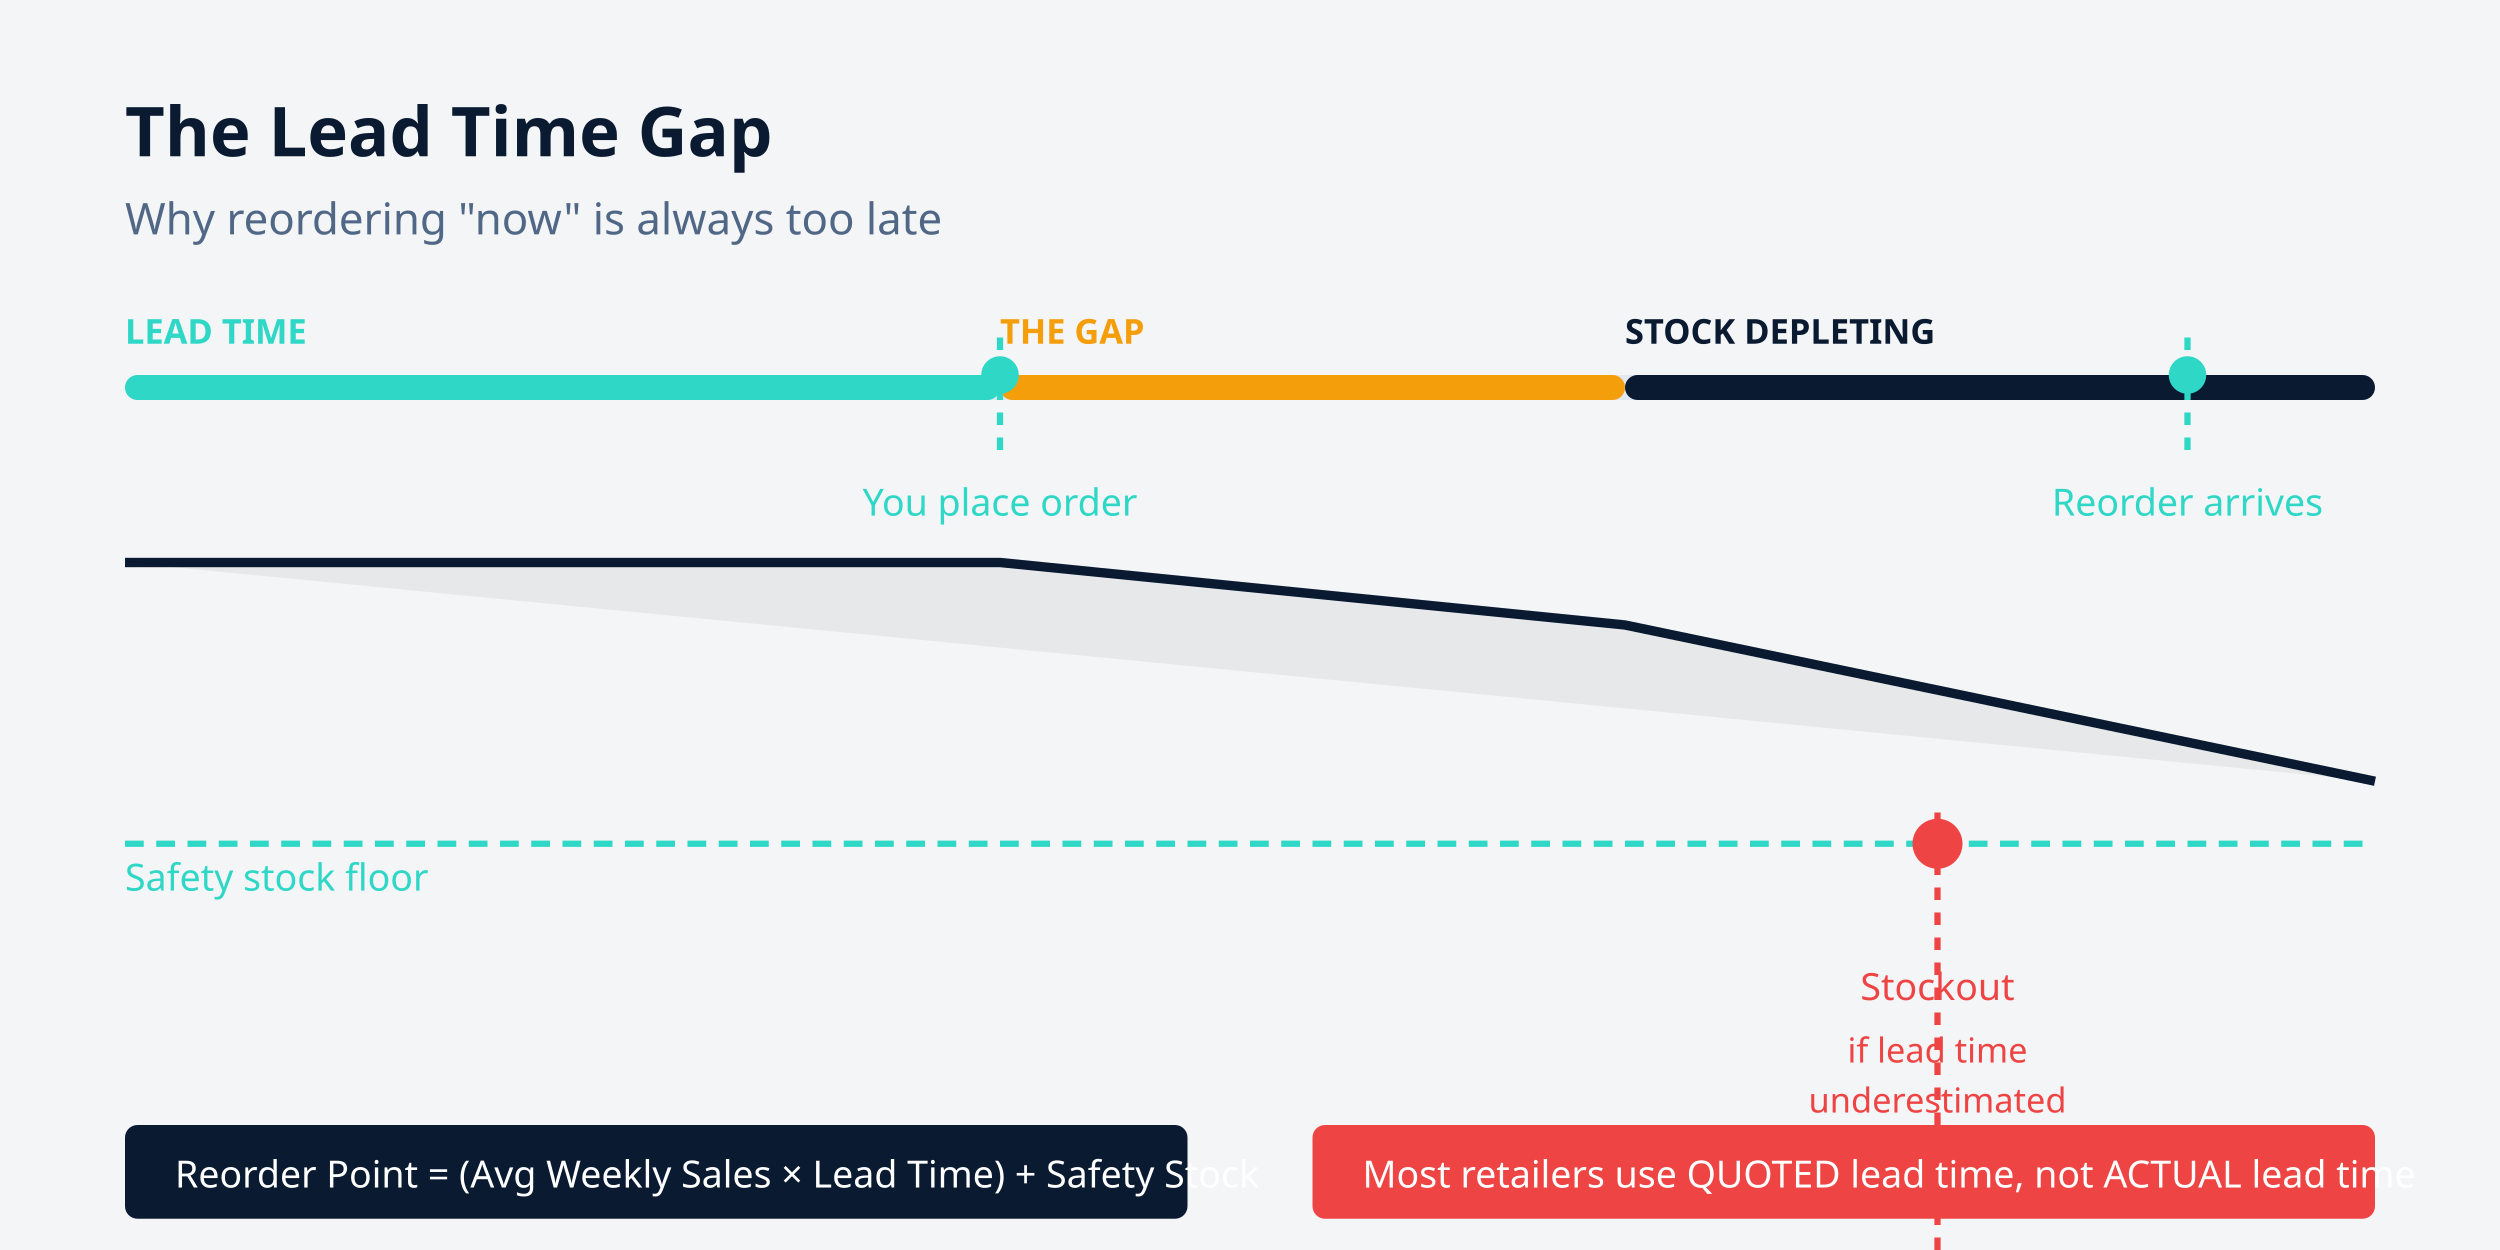
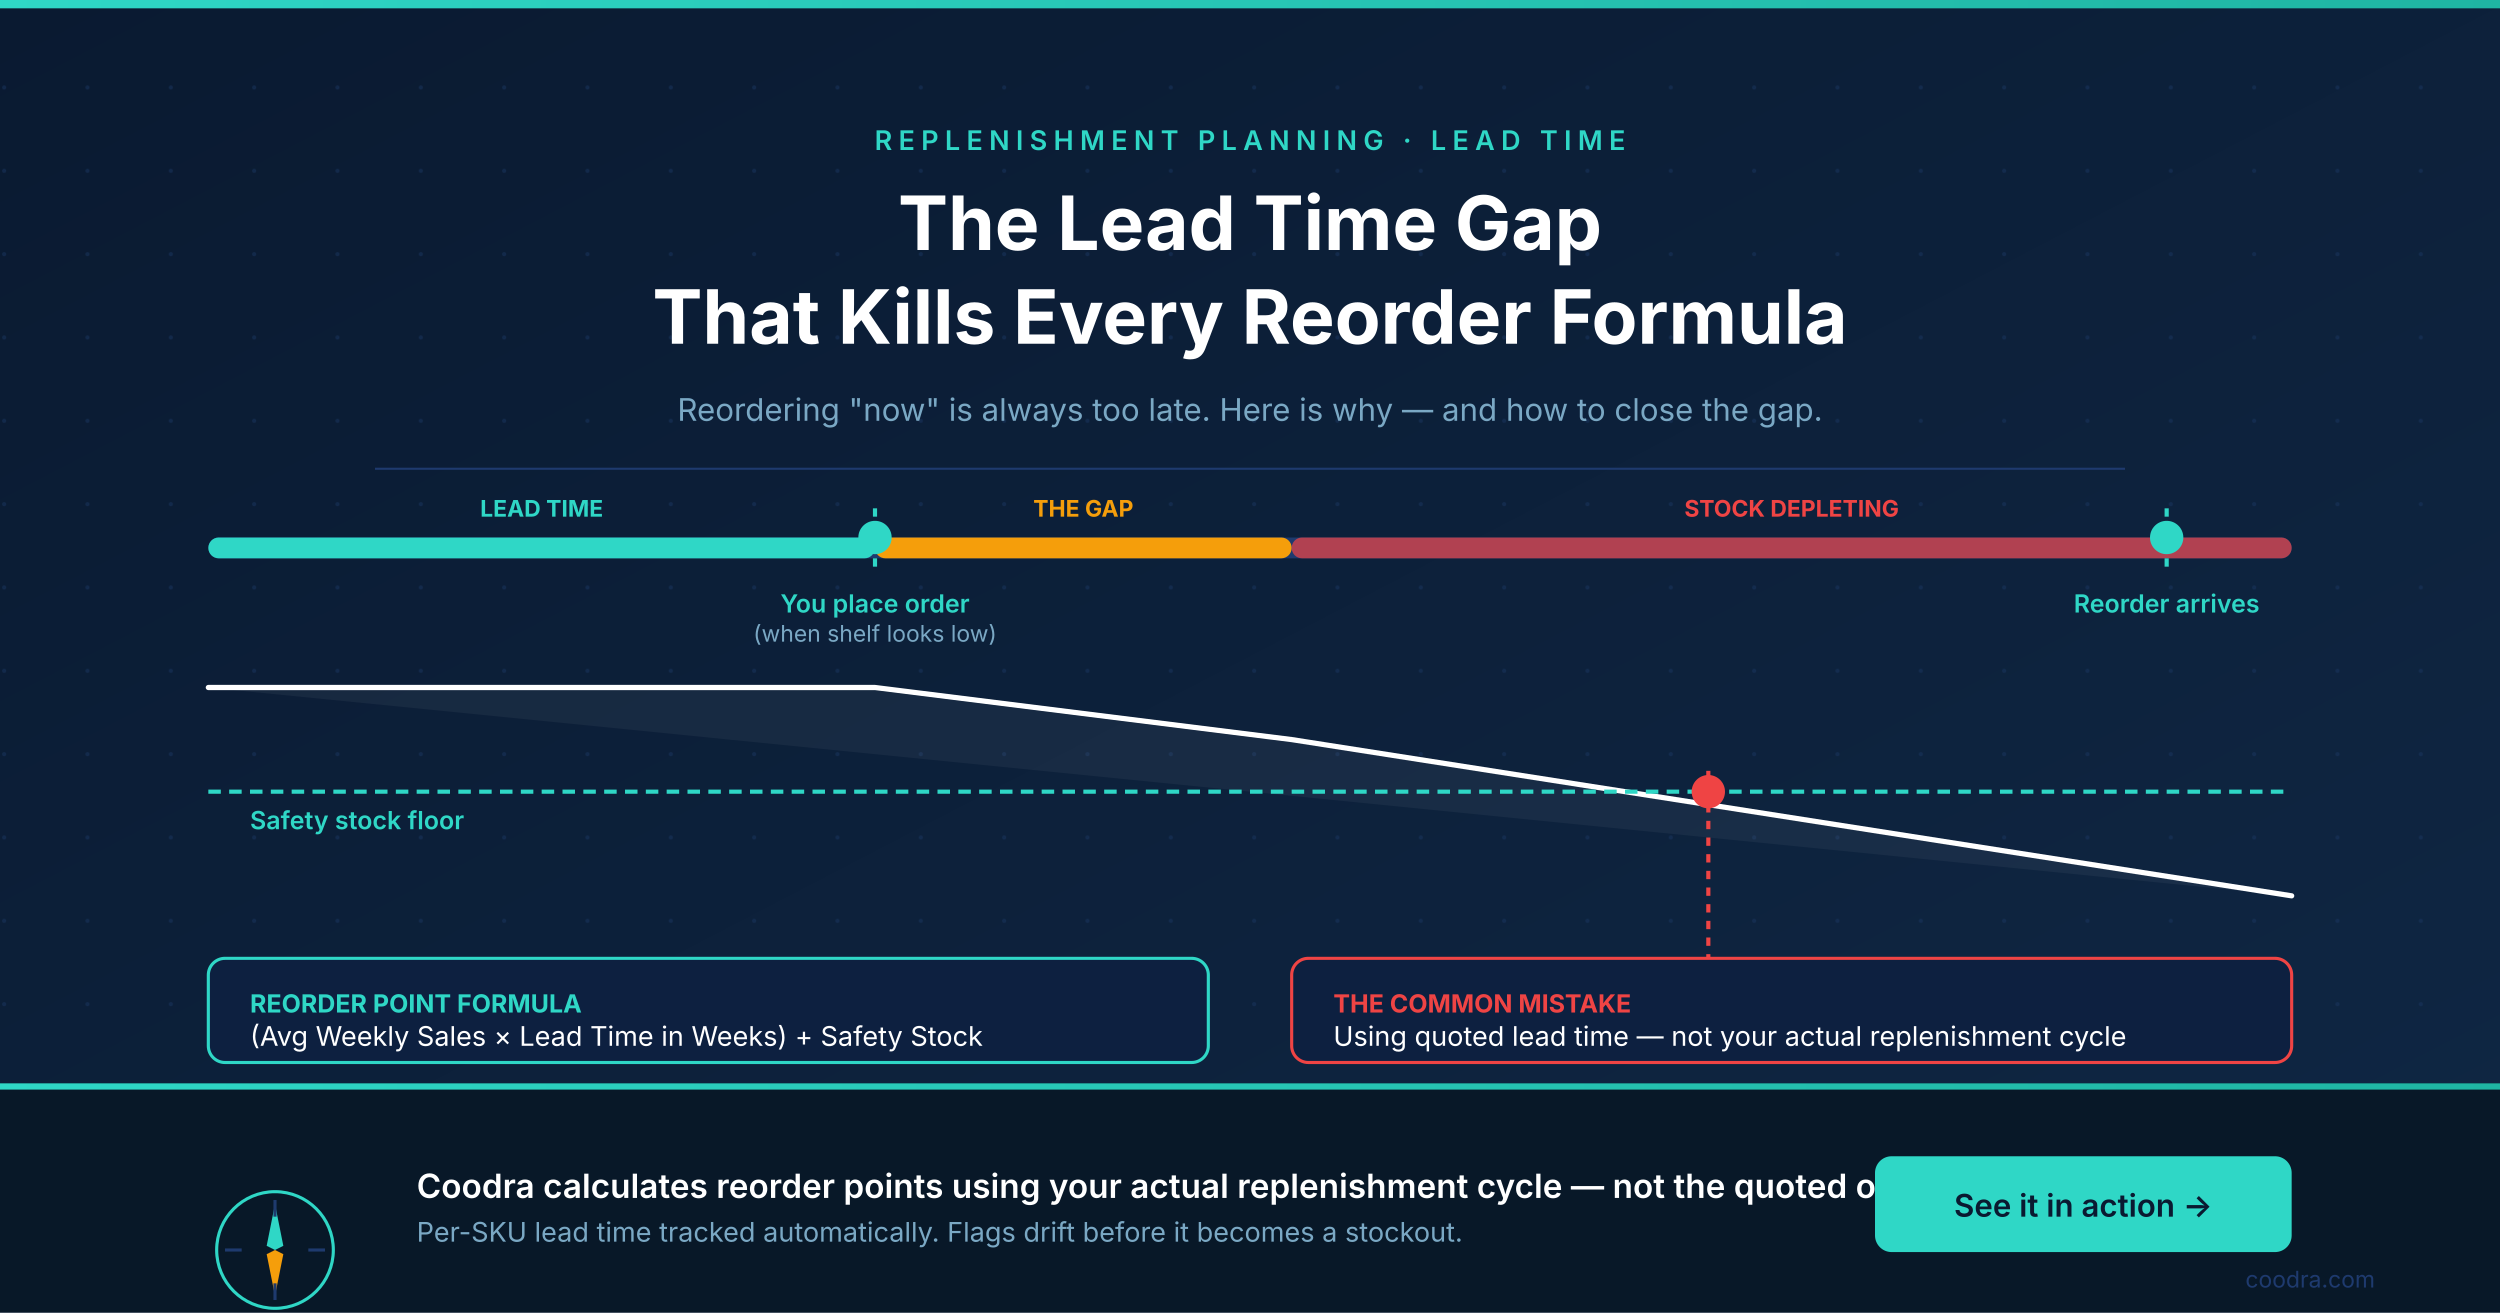
- <svg xmlns="http://www.w3.org/2000/svg" viewBox="0 0 800 400">
-   <rect width="800" height="400" fill="#f4f5f7" />
-   <text x="40" y="50" font-family="sans-serif" font-size="22" font-weight="700" fill="#0a1a31">The Lead Time Gap</text>
-   <text x="40" y="75" font-family="sans-serif" font-size="14" fill="#506786">Why reordering "now" is always too late</text>
-   <rect x="40" y="120" width="720" height="8" rx="4" fill="#e2e8f0" />
-   <rect x="40" y="120" width="280" height="8" rx="4" fill="#2fd7c6" />
-   <text x="40" y="110" font-family="sans-serif" font-size="11" fill="#2fd7c6" font-weight="700">LEAD TIME</text>
-   <rect x="320" y="120" width="200" height="8" rx="4" fill="#f59e0b" />
-   <text x="320" y="110" font-family="sans-serif" font-size="11" fill="#f59e0b" font-weight="700">THE GAP</text>
-   <rect x="520" y="120" width="240" height="8" rx="4" fill="#0a1a31" />
-   <text x="520" y="110" font-family="sans-serif" font-size="11" fill="#0a1a31" font-weight="700">STOCK DEPLETING</text>
-   <line x1="320" y1="108" x2="320" y2="145" stroke="#2fd7c6" stroke-width="2" stroke-dasharray="4" />
-   <circle cx="320" cy="120" r="6" fill="#2fd7c6" />
-   <text x="320" y="165" font-family="sans-serif" font-size="12" fill="#2fd7c6" text-anchor="middle">You place order</text>
-   <polyline points="40,180 320,180 520,200 760,250" fill="none" stroke="#0a1a31" stroke-width="3" />
-   <polyline points="40,180 320,180 520,200 760,250" fill="rgba(10,26,49,0.06)" stroke="none" />
-   <line x1="40" y1="270" x2="760" y2="270" stroke="#2fd7c6" stroke-width="2" stroke-dasharray="6,4" />
-   <text x="40" y="285" font-family="sans-serif" font-size="12" fill="#2fd7c6">Safety stock floor</text>
-   <circle cx="620" cy="270" r="8" fill="#ef4444" />
-   <line x1="620" y1="260" x2="620" y2="400" stroke="#ef4444" stroke-width="2" stroke-dasharray="4" />
-   <text x="620" y="320" font-family="sans-serif" font-size="12" fill="#ef4444" text-anchor="middle">Stockout</text>
-   <text x="620" y="340" font-family="sans-serif" font-size="11" fill="#ef4444" text-anchor="middle">if lead time</text>
-   <text x="620" y="356" font-family="sans-serif" font-size="11" fill="#ef4444" text-anchor="middle">underestimated</text>
-   <line x1="700" y1="108" x2="700" y2="145" stroke="#2fd7c6" stroke-width="2" stroke-dasharray="4" />
-   <circle cx="700" cy="120" r="6" fill="#2fd7c6" />
-   <text x="700" y="165" font-family="sans-serif" font-size="12" fill="#2fd7c6" text-anchor="middle">Reorder arrives</text>
-   <rect x="40" y="360" width="340" height="30" rx="4" fill="#0a1a31" />
-   <text x="56" y="380" font-family="sans-serif" font-size="12" fill="#ffffff">Reorder Point = (Avg Weekly Sales × Lead Time) + Safety Stock</text>
-   <rect x="420" y="360" width="340" height="30" rx="4" fill="#ef4444" />
-   <text x="436" y="380" font-family="sans-serif" font-size="12" fill="#ffffff">Most retailers use QUOTED lead time, not ACTUAL lead time</text>
+ <svg xmlns="http://www.w3.org/2000/svg" viewBox="0 0 1200 630" width="1200" height="630">
+   <defs>
+     <linearGradient id="bg" x1="0%" y1="0%" x2="100%" y2="100%">
+       <stop offset="0%" stop-color="#0a1a31" />
+       <stop offset="100%" stop-color="#0f2744" />
+     </linearGradient>
+     <linearGradient id="teal" x1="0%" y1="0%" x2="100%" y2="0%">
+       <stop offset="0%" stop-color="#2fd7c6" />
+       <stop offset="100%" stop-color="#1fb5a3" />
+     </linearGradient>
+   </defs>
+   <rect width="1200" height="630" fill="url(#bg)" />
+   <pattern id="dots" x="0" y="0" width="40" height="40" patternUnits="userSpaceOnUse">
+     <circle cx="2" cy="2" r="1" fill="#1a3560" opacity="0.5" />
+   </pattern>
+   <rect width="1200" height="630" fill="url(#dots)" />
+   <rect x="0" y="0" width="1200" height="4" fill="url(#teal)" />
+   <text x="600" y="72" font-family="system-ui, -apple-system, sans-serif" font-size="13" font-weight="600" fill="#2fd7c6" text-anchor="middle" letter-spacing="3">REPLENISHMENT PLANNING · LEAD TIME</text>
+   <text x="600" y="120" font-family="system-ui, -apple-system, sans-serif" font-size="36" font-weight="700" fill="#ffffff" text-anchor="middle">The Lead Time Gap</text>
+   <text x="600" y="165" font-family="system-ui, -apple-system, sans-serif" font-size="36" font-weight="700" fill="#ffffff" text-anchor="middle">That Kills Every Reorder Formula</text>
+   <text x="600" y="202" font-family="system-ui, -apple-system, sans-serif" font-size="15" fill="#7aa8c4" text-anchor="middle">Reordering "now" is always too late. Here is why — and how to close the gap.</text>
+   <line x1="180" y1="225" x2="1020" y2="225" stroke="#1e3a6e" stroke-width="1" />
+   <rect x="100" y="258" width="1000" height="10" rx="5" fill="#1e3a6e" />
+   <rect x="100" y="258" width="320" height="10" rx="5" fill="#2fd7c6" />
+   <rect x="420" y="258" width="200" height="10" rx="5" fill="#f59e0b" />
+   <rect x="620" y="258" width="480" height="10" rx="5" fill="#ef4444" opacity="0.7" />
+   <text x="260" y="248" font-family="system-ui, -apple-system, sans-serif" font-size="11" font-weight="700" fill="#2fd7c6" text-anchor="middle">LEAD TIME</text>
+   <text x="520" y="248" font-family="system-ui, -apple-system, sans-serif" font-size="11" font-weight="700" fill="#f59e0b" text-anchor="middle">THE GAP</text>
+   <text x="860" y="248" font-family="system-ui, -apple-system, sans-serif" font-size="11" font-weight="700" fill="#ef4444" text-anchor="middle">STOCK DEPLETING</text>
+   <line x1="420" y1="244" x2="420" y2="276" stroke="#2fd7c6" stroke-width="2" stroke-dasharray="4" />
+   <circle cx="420" cy="258" r="8" fill="#2fd7c6" />
+   <text x="420" y="294" font-family="system-ui, -apple-system, sans-serif" font-size="12" font-weight="600" fill="#2fd7c6" text-anchor="middle">You place order</text>
+   <text x="420" y="308" font-family="system-ui, -apple-system, sans-serif" font-size="11" fill="#7aa8c4" text-anchor="middle">(when shelf looks low)</text>
+   <polyline points="100,330 420,330 620,355 1100,430" fill="none" stroke="#ffffff" stroke-width="2.5" stroke-linecap="round" stroke-linejoin="round" />
+   <polyline points="100,330 420,330 620,355 1100,430" fill="rgba(255,255,255,0.05)" stroke="none" />
+   <line x1="100" y1="380" x2="1100" y2="380" stroke="#2fd7c6" stroke-width="2" stroke-dasharray="6 4" />
+   <text x="120" y="398" font-family="system-ui, -apple-system, sans-serif" font-size="12" font-weight="600" fill="#2fd7c6">Safety stock floor</text>
+   <circle cx="820" cy="380" r="8" fill="#ef4444" />
+   <line x1="820" y1="370" x2="820" y2="460" stroke="#ef4444" stroke-width="2" stroke-dasharray="4" />
+   <text x="820" y="478" font-family="system-ui, -apple-system, sans-serif" font-size="12" font-weight="600" fill="#ef4444" text-anchor="middle">STOCKOUT</text>
+   <text x="820" y="496" font-family="system-ui, -apple-system, sans-serif" font-size="11" fill="#7aa8c4" text-anchor="middle">if lead time underestimated</text>
+   <line x1="1040" y1="244" x2="1040" y2="276" stroke="#2fd7c6" stroke-width="2" stroke-dasharray="4" />
+   <circle cx="1040" cy="258" r="8" fill="#2fd7c6" />
+   <text x="1040" y="294" font-family="system-ui, -apple-system, sans-serif" font-size="12" font-weight="600" fill="#2fd7c6" text-anchor="middle">Reorder arrives</text>
+   <rect x="100" y="460" width="480" height="50" rx="8" fill="#0d2040" />
+   <rect x="100" y="460" width="480" height="50" rx="8" fill="none" stroke="#2fd7c6" stroke-width="1.5" />
+   <text x="120" y="486" font-family="system-ui, -apple-system, sans-serif" font-size="12" font-weight="700" fill="#2fd7c6">REORDER POINT FORMULA</text>
+   <text x="120" y="502" font-family="system-ui, -apple-system, sans-serif" font-size="13" fill="#ffffff">(Avg Weekly Sales × Lead Time in Weeks) + Safety Stock</text>
+   <rect x="620" y="460" width="480" height="50" rx="8" fill="#0d2040" />
+   <rect x="620" y="460" width="480" height="50" rx="8" fill="none" stroke="#ef4444" stroke-width="1.5" />
+   <text x="640" y="486" font-family="system-ui, -apple-system, sans-serif" font-size="12" font-weight="700" fill="#ef4444">THE COMMON MISTAKE</text>
+   <text x="640" y="502" font-family="system-ui, -apple-system, sans-serif" font-size="13" fill="#ffffff">Using quoted lead time — not your actual replenishment cycle</text>
+   <rect x="0" y="520" width="1200" height="110" fill="#081828" />
+   <rect x="0" y="520" width="1200" height="3" fill="url(#teal)" />
+   <g transform="translate(100, 568)">
+     <circle cx="32" cy="32" r="28" fill="none" stroke="#2fd7c6" stroke-width="1.5" />
+     <polygon points="32,10 36,30 32,32 28,30" fill="#2fd7c6" />
+     <polygon points="32,54 36,34 32,32 28,34" fill="#f59e0b" />
+     <line x1="8" y1="32" x2="16" y2="32" stroke="#1e3a6e" stroke-width="1.5" />
+     <line x1="48" y1="32" x2="56" y2="32" stroke="#1e3a6e" stroke-width="1.5" />
+     <line x1="32" y1="8" x2="32" y2="16" stroke="#1e3a6e" stroke-width="1.5" />
+     <line x1="32" y1="48" x2="32" y2="56" stroke="#1e3a6e" stroke-width="1.5" />
+   </g>
+   <text x="200" y="575" font-family="system-ui, -apple-system, sans-serif" font-size="16" font-weight="600" fill="#ffffff">Coodra calculates reorder points using your actual replenishment cycle — not the quoted one.</text>
+   <text x="200" y="596" font-family="system-ui, -apple-system, sans-serif" font-size="13" fill="#7aa8c4">Per-SKU lead time tracked automatically. Flags drift before it becomes a stockout.</text>
+   <rect x="900" y="555" width="200" height="46" rx="8" fill="#2fd7c6" />
+   <text x="1000" y="584" font-family="system-ui, -apple-system, sans-serif" font-size="15" font-weight="600" fill="#0a1a31" text-anchor="middle">See it in action →</text>
+   <text x="1140" y="618" font-family="system-ui, -apple-system, sans-serif" font-size="11" fill="#1e3a6e" text-anchor="end">coodra.com</text>
</svg>
